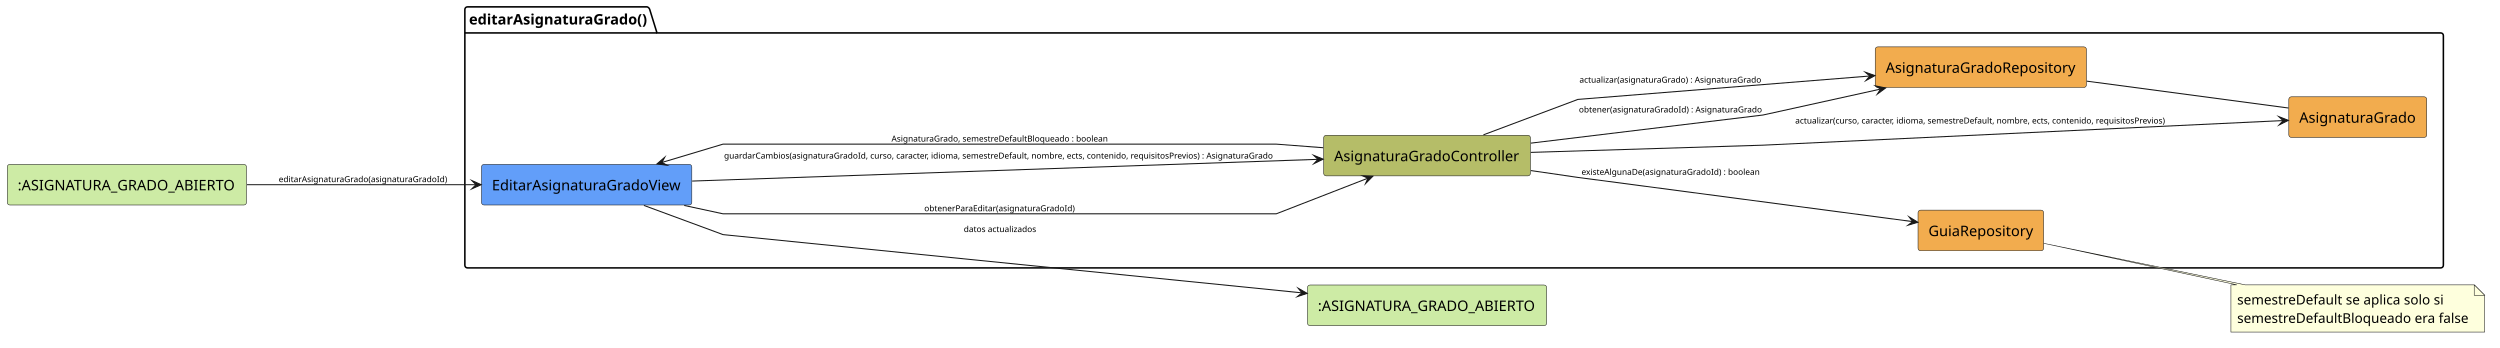
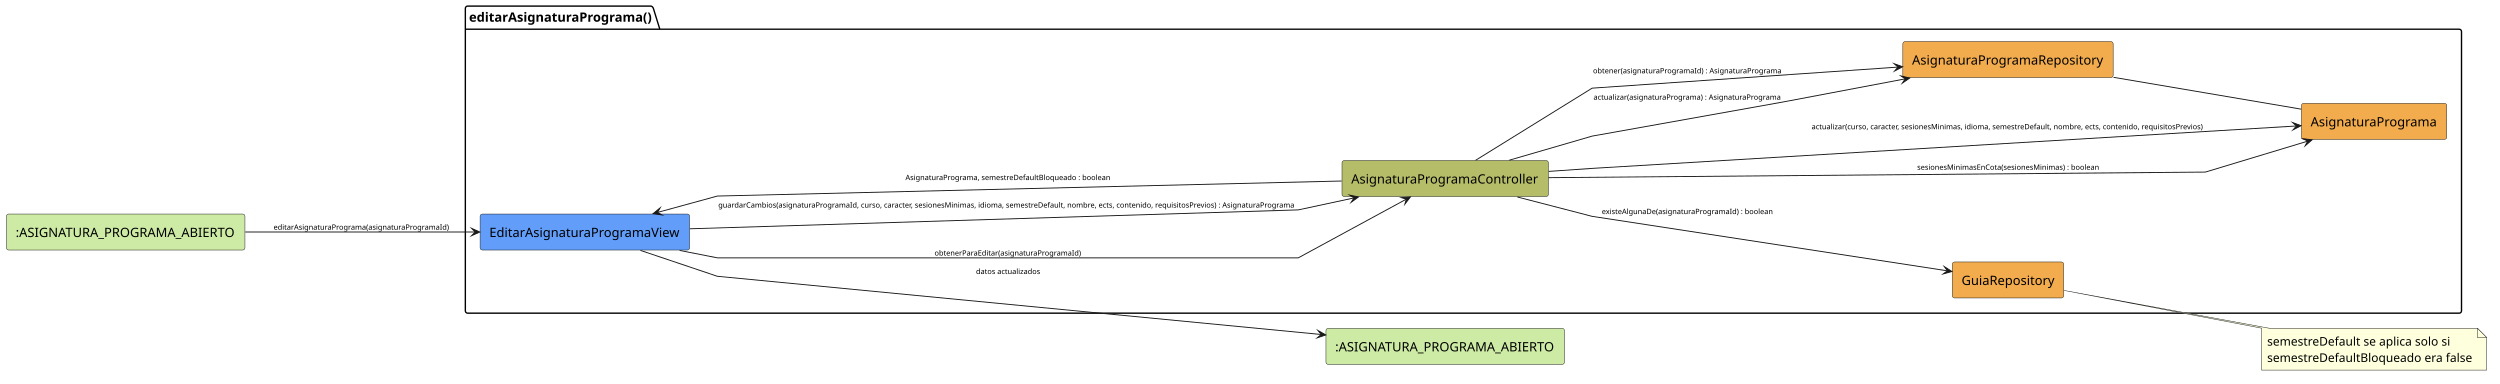
- <svg xmlns="http://www.w3.org/2000/svg" version="1.1" data-diagram-type="DESCRIPTION" style="width:2404px;height:334px;background:#FFFFFF;" width="2404px" height="334px" viewBox="0 0 2404 334" zoomAndPan="magnify" preserveAspectRatio="none" contentStyleType="text/css">
+ <svg xmlns="http://www.w3.org/2000/svg" version="1.1" data-diagram-type="DESCRIPTION" style="width:2711px;height:416px;background:#FFFFFF;" width="2711px" height="416px" viewBox="0 0 2711 416" zoomAndPan="magnify" preserveAspectRatio="none" contentStyleType="text/css">
  <defs />
  <g font-family="sans-serif" lengthAdjust="spacing">
-     <g class="cluster" data-qualified-name="editarAsignaturaGrado" id="ent0003" data-source-line="8">
-       <path d="M449.51,6.602 L622.261,6.602 A3.75,3.75 0 0 1 624.761,9.102 L631.761,31.67 L2347.05,31.67 A2.5,2.5 0 0 1 2349.55,34.17 L2349.55,255.102 A2.5,2.5 0 0 1 2347.05,257.602 L449.51,257.602 A2.5,2.5 0 0 1 447.01,255.102 L447.01,9.102 A2.5,2.5 0 0 1 449.51,6.602" style="stroke:#000;stroke-width:1.5;" fill="none" />
-       <line x1="447.01" y1="31.67" x2="631.761" y2="31.67" style="stroke:#000;stroke-width:1.5;" />
-       <text x="451.01" y="23.568" fill="#000" font-size="14" textLength="171.751" font-weight="700">editarAsignaturaGrado()</text>
+     <g class="cluster" data-qualified-name="editarAsignaturaPrograma" id="ent0003" data-source-line="8">
+       <path d="M507.12,6.602 L706.009,6.602 A3.75,3.75 0 0 1 708.509,9.102 L715.509,31.67 L2666.76,31.67 A2.5,2.5 0 0 1 2669.26,34.17 L2669.26,337.102 A2.5,2.5 0 0 1 2666.76,339.602 L507.12,339.602 A2.5,2.5 0 0 1 504.62,337.102 L504.62,9.102 A2.5,2.5 0 0 1 507.12,6.602" style="stroke:#000;stroke-width:1.5;" fill="none" />
+       <line x1="504.62" y1="31.67" x2="715.509" y2="31.67" style="stroke:#000;stroke-width:1.5;" />
+       <text x="508.62" y="23.568" fill="#000" font-size="14" textLength="197.889" font-weight="700">editarAsignaturaPrograma()</text>
    </g>
-     <g class="entity" data-qualified-name="editarAsignaturaGrado.EditarAsignaturaGradoView" id="ent0004" data-source-line="9">
-       <rect x="463.01" y="158.072" width="202.237" height="39.068" fill="#629EF9" style="stroke:#181818;stroke-width:0.5;" rx="2.5" ry="2.5" />
-       <text x="473.01" y="183.038" fill="#000" font-size="14" textLength="182.237">EditarAsignaturaGradoView</text>
+     <g class="entity" data-qualified-name="editarAsignaturaPrograma.EditarAsignaturaProgramaView" id="ent0004" data-source-line="9">
+       <rect x="520.62" y="232.072" width="227.241" height="39.068" fill="#629EF9" style="stroke:#181818;stroke-width:0.5;" rx="2.5" ry="2.5" />
+       <text x="530.62" y="257.038" fill="#000" font-size="14" textLength="207.241">EditarAsignaturaProgramaView</text>
    </g>
-     <g class="entity" data-qualified-name="editarAsignaturaGrado.AsignaturaGradoController" id="ent0005" data-source-line="10">
-       <rect x="1272.85" y="130.072" width="198.807" height="39.068" fill="#B5BD68" style="stroke:#181818;stroke-width:0.5;" rx="2.5" ry="2.5" />
-       <text x="1282.85" y="155.038" fill="#000" font-size="14" textLength="178.807">AsignaturaGradoController</text>
+     <g class="entity" data-qualified-name="editarAsignaturaPrograma.AsignaturaProgramaController" id="ent0005" data-source-line="10">
+       <rect x="1455.26" y="174.072" width="223.811" height="39.068" fill="#B5BD68" style="stroke:#181818;stroke-width:0.5;" rx="2.5" ry="2.5" />
+       <text x="1465.26" y="199.038" fill="#000" font-size="14" textLength="203.811">AsignaturaProgramaController</text>
    </g>
-     <g class="entity" data-qualified-name="editarAsignaturaGrado.AsignaturaGrado" id="ent0006" data-source-line="11">
-       <rect x="2200.92" y="93.072" width="132.63" height="39.068" fill="#F2AC4E" style="stroke:#181818;stroke-width:0.5;" rx="2.5" ry="2.5" />
-       <text x="2210.92" y="118.038" fill="#000" font-size="14" textLength="112.63">AsignaturaGrado</text>
+     <g class="entity" data-qualified-name="editarAsignaturaPrograma.AsignaturaPrograma" id="ent0006" data-source-line="11">
+       <rect x="2495.63" y="112.072" width="157.634" height="39.068" fill="#F2AC4E" style="stroke:#181818;stroke-width:0.5;" rx="2.5" ry="2.5" />
+       <text x="2505.63" y="137.038" fill="#000" font-size="14" textLength="137.634">AsignaturaPrograma</text>
    </g>
-     <g class="entity" data-qualified-name="editarAsignaturaGrado.AsignaturaGradoRepository" id="ent0007" data-source-line="12">
-       <rect x="1803.22" y="45.072" width="203.077" height="39.068" fill="#F2AC4E" style="stroke:#181818;stroke-width:0.5;" rx="2.5" ry="2.5" />
-       <text x="1813.22" y="70.038" fill="#000" font-size="14" textLength="183.077">AsignaturaGradoRepository</text>
+     <g class="entity" data-qualified-name="editarAsignaturaPrograma.AsignaturaProgramaRepository" id="ent0007" data-source-line="12">
+       <rect x="2063.43" y="45.072" width="228.081" height="39.068" fill="#F2AC4E" style="stroke:#181818;stroke-width:0.5;" rx="2.5" ry="2.5" />
+       <text x="2073.43" y="70.038" fill="#000" font-size="14" textLength="208.081">AsignaturaProgramaRepository</text>
    </g>
-     <g class="entity" data-qualified-name="editarAsignaturaGrado.GuiaRepository" id="ent0008" data-source-line="13">
-       <rect x="1844.38" y="202.072" width="120.758" height="39.068" fill="#F2AC4E" style="stroke:#181818;stroke-width:0.5;" rx="2.5" ry="2.5" />
-       <text x="1854.38" y="227.038" fill="#000" font-size="14" textLength="100.758">GuiaRepository</text>
+     <g class="entity" data-qualified-name="editarAsignaturaPrograma.GuiaRepository" id="ent0008" data-source-line="13">
+       <rect x="2117.09" y="284.072" width="120.758" height="39.068" fill="#F2AC4E" style="stroke:#181818;stroke-width:0.5;" rx="2.5" ry="2.5" />
+       <text x="2127.09" y="309.038" fill="#000" font-size="14" textLength="100.758">GuiaRepository</text>
    </g>
-     <g class="entity" data-qualified-name="AsignaturaGradoAbierto" id="ent0001" data-source-line="5">
-       <rect x="7" y="158.072" width="230.013" height="39.068" fill="#CDEBA5" style="stroke:#181818;stroke-width:0.5;" rx="2.5" ry="2.5" />
-       <text x="17" y="183.038" fill="#000" font-size="14" textLength="210.013">:ASIGNATURA_GRADO_ABIERTO</text>
+     <g class="entity" data-qualified-name="AsignaturaProgramaAbierto" id="ent0001" data-source-line="5">
+       <rect x="7" y="232.072" width="258.615" height="39.068" fill="#CDEBA5" style="stroke:#181818;stroke-width:0.5;" rx="2.5" ry="2.5" />
+       <text x="17" y="257.038" fill="#000" font-size="14" textLength="238.615">:ASIGNATURA_PROGRAMA_ABIERTO</text>
    </g>
-     <g class="entity" data-qualified-name="AsignaturaGradoAbiertoSalida" id="ent0002" data-source-line="6">
-       <rect x="1257.25" y="274.072" width="230.013" height="39.068" fill="#CDEBA5" style="stroke:#181818;stroke-width:0.5;" rx="2.5" ry="2.5" />
-       <text x="1267.25" y="299.038" fill="#000" font-size="14" textLength="210.013">:ASIGNATURA_GRADO_ABIERTO</text>
+     <g class="entity" data-qualified-name="AsignaturaProgramaAbiertoSalida" id="ent0002" data-source-line="6">
+       <rect x="1437.86" y="356.072" width="258.615" height="39.068" fill="#CDEBA5" style="stroke:#181818;stroke-width:0.5;" rx="2.5" ry="2.5" />
+       <text x="1447.86" y="381.038" fill="#000" font-size="14" textLength="238.615">:ASIGNATURA_PROGRAMA_ABIERTO</text>
    </g>
-     <g class="entity" data-qualified-name="GMN16" id="ent0017" data-source-line="28">
-       <path d="M2145.26,273.902 L2145.26,319.314 A0,0 0 0 0 2145.26,319.314 L2389.21,319.314 A0,0 0 0 0 2389.21,319.314 L2389.21,283.902 L2379.21,273.902 L2158.89,273.902 L1965.29,233.992 L2150.89,273.902 L2145.26,273.902 A0,0 0 0 0 2145.26,273.902" style="stroke:#181818;stroke-width:0.5;" fill="#FEFFDD" />
-       <path d="M2379.21,273.902 L2379.21,283.902 L2389.21,283.902 L2379.21,273.902" style="stroke:#181818;stroke-width:0.5;" fill="#FEFFDD" />
-       <text x="2151.26" y="292.799" fill="#000" font-size="13" textLength="198.835">semestreDefault se aplica solo si</text>
-       <text x="2151.26" y="310.505" fill="#000" font-size="13" textLength="222.95">semestreDefaultBloqueado era false</text>
+     <g class="entity" data-qualified-name="GMN17" id="ent0018" data-source-line="30">
+       <path d="M2452.47,355.902 L2452.47,401.314 A0,0 0 0 0 2452.47,401.314 L2696.42,401.314 A0,0 0 0 0 2696.42,401.314 L2696.42,365.902 L2686.42,355.902 L2460.47,355.902 L2238.03,314.912 L2452.47,355.902 L2452.47,355.902 A0,0 0 0 0 2452.47,355.902" style="stroke:#181818;stroke-width:0.5;" fill="#FEFFDD" />
+       <path d="M2686.42,355.902 L2686.42,365.902 L2696.42,365.902 L2686.42,355.902" style="stroke:#181818;stroke-width:0.5;" fill="#FEFFDD" />
+       <text x="2458.47" y="374.799" fill="#000" font-size="13" textLength="198.835">semestreDefault se aplica solo si</text>
+       <text x="2458.47" y="392.505" fill="#000" font-size="13" textLength="222.95">semestreDefaultBloqueado era false</text>
    </g>
    <g class="link" data-entity-1="ent0001" data-entity-2="ent0004" id="lnk9" data-source-line="16" data-link-type="dependency">
-       <path d="M237.5,177.602 C307.28,177.602 390.64,177.602 457.7,177.602" style="stroke:#181818;stroke-width:1;" fill="none" id="AsignaturaGradoAbierto-to-EditarAsignaturaGradoView" />
-       <polygon points="462.7,177.602,453.7,173.602,457.7,177.602,453.7,181.602,462.7,177.602" fill="#181818" style="stroke:#181818;stroke-width:1;stroke-linejoin:miter;stroke-miterlimit:10;" />
-       <text x="268.01" y="175.154" fill="#000" font-size="8" textLength="162.702">editarAsignaturaGrado(asignaturaGradoId)</text>
+       <path d="M265.99,251.602 C344.77,251.602 439.64,251.602 515.34,251.602" style="stroke:#181818;stroke-width:1;" fill="none" id="AsignaturaProgramaAbierto-to-EditarAsignaturaProgramaView" />
+       <polygon points="520.34,251.602,511.34,247.602,515.34,251.602,511.34,255.602,520.34,251.602" fill="#181818" style="stroke:#181818;stroke-width:1;stroke-linejoin:miter;stroke-miterlimit:10;" />
+       <text x="296.62" y="249.154" fill="#000" font-size="8" textLength="191.278">editarAsignaturaPrograma(asignaturaProgramaId)</text>
    </g>
    <g class="link" data-entity-1="ent0004" data-entity-2="ent0005" id="lnk10" data-source-line="18" data-link-type="dependency">
-       <path d="M657.96,197.582 C678.99,202.102 695.25,205.602 695.25,205.602 C695.25,205.602 1227.25,205.602 1227.25,205.602 C1227.25,205.602 1274.03,187.414 1315.42,171.324" style="stroke:#181818;stroke-width:1;" fill="none" id="EditarAsignaturaGradoView-to-AsignaturaGradoController" />
-       <polygon points="1320.08,169.512,1310.242,169.045,1315.42,171.324,1313.141,176.501,1320.08,169.512" fill="#181818" style="stroke:#181818;stroke-width:1;stroke-linejoin:miter;stroke-miterlimit:10;" />
-       <text x="888.75" y="203.154" fill="#000" font-size="8" textLength="145.318">obtenerParaEditar(asignaturaGradoId)</text>
+       <path d="M736.99,271.582 C760.03,276.102 777.86,279.602 777.86,279.602 C777.86,279.602 1407.86,279.602 1407.86,279.602 C1407.86,279.602 1478.287,241.349 1525.057,215.939" style="stroke:#181818;stroke-width:1;" fill="none" id="EditarAsignaturaProgramaView-to-AsignaturaProgramaController" />
+       <polygon points="1529.45,213.552,1519.632,214.334,1525.057,215.939,1523.451,221.363,1529.45,213.552" fill="#181818" style="stroke:#181818;stroke-width:1;stroke-linejoin:miter;stroke-miterlimit:10;" />
+       <text x="1013.36" y="277.154" fill="#000" font-size="8" textLength="159.606">obtenerParaEditar(asignaturaProgramaId)</text>
    </g>
    <g class="link" data-entity-1="ent0005" data-entity-2="ent0004" id="lnk13" data-source-line="23" data-link-type="dependency">
-       <path d="M1272.42,142.052 C1247.29,140.132 1227.25,138.602 1227.25,138.602 C1227.25,138.602 695.25,138.602 695.25,138.602 C695.25,138.602 668.519,146.616 636.509,156.216" style="stroke:#181818;stroke-width:1;" fill="none" id="AsignaturaGradoController-to-EditarAsignaturaGradoView" />
-       <polygon points="631.72,157.652,641.49,158.898,636.509,156.216,639.192,151.235,631.72,157.652" fill="#181818" style="stroke:#181818;stroke-width:1;stroke-linejoin:miter;stroke-miterlimit:10;" />
-       <text x="857.25" y="136.154" fill="#000" font-size="8" textLength="208.581">AsignaturaGrado, semestreDefaultBloqueado : boolean</text>
+       <path d="M1454.89,196.292 C1237.59,201.522 777.86,212.602 777.86,212.602 C777.86,212.602 748.133,220.733 713.043,230.333" style="stroke:#181818;stroke-width:1;" fill="none" id="AsignaturaProgramaController-to-EditarAsignaturaProgramaView" />
+       <polygon points="708.22,231.652,717.957,233.135,713.043,230.333,715.845,225.419,708.22,231.652" fill="#181818" style="stroke:#181818;stroke-width:1;stroke-linejoin:miter;stroke-miterlimit:10;" />
+       <text x="981.86" y="195.264" fill="#000" font-size="8" textLength="222.869">AsignaturaPrograma, semestreDefaultBloqueado : boolean</text>
    </g>
    <g class="link" data-entity-1="ent0004" data-entity-2="ent0005" id="lnk14" data-source-line="25" data-link-type="dependency">
-       <path d="M665.6,174.112 C821.02,168.722 1112.913,158.575 1267.373,153.215" style="stroke:#181818;stroke-width:1;" fill="none" id="EditarAsignaturaGradoView-to-AsignaturaGradoController-1" />
-       <polygon points="1272.37,153.042,1263.237,149.357,1267.373,153.215,1263.514,157.352,1272.37,153.042" fill="#181818" style="stroke:#181818;stroke-width:1;stroke-linejoin:miter;stroke-miterlimit:10;" />
-       <text x="696.25" y="152.514" fill="#000" font-size="8" textLength="530.825">guardarCambios(asignaturaGradoId, curso, caracter, idioma, semestreDefault, nombre, ects, contenido, requisitosPrevios) : AsignaturaGrado</text>
+       <path d="M747.99,248.102 C962.44,241.442 1407.86,227.602 1407.86,227.602 C1407.86,227.602 1433.811,222.032 1468.271,214.632" style="stroke:#181818;stroke-width:1;" fill="none" id="EditarAsignaturaProgramaView-to-AsignaturaProgramaController-1" />
+       <polygon points="1473.16,213.582,1463.521,211.561,1468.271,214.632,1465.2,219.382,1473.16,213.582" fill="#181818" style="stroke:#181818;stroke-width:1;stroke-linejoin:miter;stroke-miterlimit:10;" />
+       <text x="778.86" y="225.154" fill="#000" font-size="8" textLength="628.12">guardarCambios(asignaturaProgramaId, curso, caracter, sesionesMinimas, idioma, semestreDefault, nombre, ects, contenido, requisitosPrevios) : AsignaturaPrograma</text>
    </g>
    <g class="link" data-entity-1="ent0005" data-entity-2="ent0007" id="lnk11" data-source-line="20" data-link-type="dependency">
-       <path d="M1472.06,137.642 C1566.71,126.172 1695.26,110.602 1695.26,110.602 C1695.26,110.602 1752.067,98.069 1808.337,85.659" style="stroke:#181818;stroke-width:1;" fill="none" id="AsignaturaGradoController-to-AsignaturaGradoRepository" />
-       <polygon points="1813.22,84.582,1803.57,82.614,1808.337,85.659,1805.293,90.426,1813.22,84.582" fill="#181818" style="stroke:#181818;stroke-width:1;stroke-linejoin:miter;stroke-miterlimit:10;" />
-       <text x="1518.26" y="108.154" fill="#000" font-size="8" textLength="176.75">obtener(asignaturaGradoId) : AsignaturaGrado</text>
+       <path d="M1600.2,173.772 C1646.46,145.142 1726.47,95.602 1726.47,95.602 C1726.47,95.602 1924.912,81.935 2058.222,72.755" style="stroke:#181818;stroke-width:1;" fill="none" id="AsignaturaProgramaController-to-AsignaturaProgramaRepository" />
+       <polygon points="2063.21,72.412,2053.956,69.04,2058.222,72.755,2054.506,77.021,2063.21,72.412" fill="#181818" style="stroke:#181818;stroke-width:1;stroke-linejoin:miter;stroke-miterlimit:10;" />
+       <text x="1727.47" y="79.514" fill="#000" font-size="8" textLength="205.325">obtener(asignaturaProgramaId) : AsignaturaPrograma</text>
    </g>
-     <g class="link" data-entity-1="ent0005" data-entity-2="ent0007" id="lnk19" data-source-line="30" data-link-type="dependency">
-       <path d="M1426.47,129.652 C1467.49,114.272 1517.26,95.602 1517.26,95.602 C1517.26,95.602 1683.466,82.272 1797.986,73.092" style="stroke:#181818;stroke-width:1;" fill="none" id="AsignaturaGradoController-to-AsignaturaGradoRepository-1" />
-       <polygon points="1802.97,72.692,1793.679,69.424,1797.986,73.092,1794.318,77.398,1802.97,72.692" fill="#181818" style="stroke:#181818;stroke-width:1;stroke-linejoin:miter;stroke-miterlimit:10;" />
-       <text x="1518.76" y="79.514" fill="#000" font-size="8" textLength="175.526">actualizar(asignaturaGrado) : AsignaturaGrado</text>
+     <g class="link" data-entity-1="ent0005" data-entity-2="ent0007" id="lnk20" data-source-line="32" data-link-type="dependency">
+       <path d="M1636.68,173.702 C1679.46,161.262 1726.47,147.602 1726.47,147.602 C1726.47,147.602 1933.47,110.602 1933.47,110.602 C1933.47,110.602 2000.457,97.922 2066.037,85.512" style="stroke:#181818;stroke-width:1;" fill="none" id="AsignaturaProgramaController-to-AsignaturaProgramaRepository-1" />
+       <polygon points="2070.95,84.582,2061.363,82.325,2066.037,85.512,2062.851,90.186,2070.95,84.582" fill="#181818" style="stroke:#181818;stroke-width:1;stroke-linejoin:miter;stroke-miterlimit:10;" />
+       <text x="1727.97" y="108.154" fill="#000" font-size="8" textLength="204.101">actualizar(asignaturaPrograma) : AsignaturaPrograma</text>
    </g>
    <g class="link" data-entity-1="ent0005" data-entity-2="ent0008" id="lnk12" data-source-line="21" data-link-type="dependency">
-       <path d="M1472.09,164.022 C1497.22,167.682 1517.26,170.602 1517.26,170.602 C1517.26,170.602 1730.843,198.788 1839.263,213.098" style="stroke:#181818;stroke-width:1;" fill="none" id="AsignaturaGradoController-to-GuiaRepository" />
-       <polygon points="1844.22,213.752,1835.821,208.609,1839.263,213.098,1834.774,216.54,1844.22,213.752" fill="#181818" style="stroke:#181818;stroke-width:1;stroke-linejoin:miter;stroke-miterlimit:10;" />
-       <text x="1520.76" y="168.154" fill="#000" font-size="8" textLength="171.942">existeAlgunaDe(asignaturaGradoId) : boolean</text>
+       <path d="M1645.46,213.622 C1685.65,224.032 1726.47,234.602 1726.47,234.602 C1726.47,234.602 1989.368,274.914 2111.768,293.684" style="stroke:#181818;stroke-width:1;" fill="none" id="AsignaturaProgramaController-to-GuiaRepository" />
+       <polygon points="2116.71,294.442,2108.42,289.124,2111.768,293.684,2107.208,297.032,2116.71,294.442" fill="#181818" style="stroke:#181818;stroke-width:1;stroke-linejoin:miter;stroke-miterlimit:10;" />
+       <text x="1736.97" y="232.154" fill="#000" font-size="8" textLength="186.23">existeAlgunaDe(asignaturaProgramaId) : boolean</text>
    </g>
    <g class="link" data-entity-1="ent0005" data-entity-2="ent0006" id="lnk15" data-source-line="27" data-link-type="dependency">
-       <path d="M1472.06,146.542 C1566.71,143.602 1695.26,139.602 1695.26,139.602 C1695.26,139.602 2045.326,123.048 2195.466,115.948" style="stroke:#181818;stroke-width:1;" fill="none" id="AsignaturaGradoController-to-AsignaturaGrado" />
-       <polygon points="2200.46,115.712,2191.281,112.142,2195.466,115.948,2191.659,120.133,2200.46,115.712" fill="#181818" style="stroke:#181818;stroke-width:1;stroke-linejoin:miter;stroke-miterlimit:10;" />
-       <text x="1726.26" y="118.804" fill="#000" font-size="8" textLength="357.852">actualizar(curso, caracter, idioma, semestreDefault, nombre, ects, contenido, requisitosPrevios)</text>
+       <path d="M1679.2,192.662 C1903.93,190.752 2391.47,186.602 2391.47,186.602 C2391.47,186.602 2450.414,168.788 2502.444,153.068" style="stroke:#181818;stroke-width:1;" fill="none" id="AsignaturaProgramaController-to-AsignaturaPrograma" />
+       <polygon points="2507.23,151.622,2497.458,150.396,2502.444,153.068,2499.772,158.054,2507.23,151.622" fill="#181818" style="stroke:#181818;stroke-width:1;stroke-linejoin:miter;stroke-miterlimit:10;" />
+       <text x="2078.97" y="184.154" fill="#000" font-size="8" textLength="197.366">sesionesMinimasEnCota(sesionesMinimas) : boolean</text>
    </g>
-     <g class="link" data-entity-1="ent0007" data-entity-2="ent0006" id="lnk20" data-source-line="32" data-link-type="association">
-       <path d="M2006.66,78.042 C2068.72,86.302 2146.48,96.662 2200.63,103.872" style="stroke:#181818;stroke-width:1;" fill="none" id="AsignaturaGradoRepository-AsignaturaGrado" />
+     <g class="link" data-entity-1="ent0005" data-entity-2="ent0006" id="lnk16" data-source-line="29" data-link-type="dependency">
+       <path d="M1679.4,185.872 C1705.8,184.042 1726.47,182.602 1726.47,182.602 C1726.47,182.602 2280.619,149.243 2490.289,136.613" style="stroke:#181818;stroke-width:1;" fill="none" id="AsignaturaProgramaController-to-AsignaturaPrograma-1" />
+       <polygon points="2495.28,136.312,2486.056,132.86,2490.289,136.613,2486.537,140.846,2495.28,136.312" fill="#181818" style="stroke:#181818;stroke-width:1;stroke-linejoin:miter;stroke-miterlimit:10;" />
+       <text x="1964.47" y="140.174" fill="#000" font-size="8" textLength="426.571">actualizar(curso, caracter, sesionesMinimas, idioma, semestreDefault, nombre, ects, contenido, requisitosPrevios)</text>
    </g>
-     <g class="link" data-entity-1="ent0004" data-entity-2="ent0002" id="lnk21" data-source-line="34" data-link-type="dependency">
-       <path d="M619.18,197.542 C654.93,210.732 695.25,225.602 695.25,225.602 C695.25,225.602 1059.225,262.222 1251.985,281.612" style="stroke:#181818;stroke-width:1;" fill="none" id="EditarAsignaturaGradoView-to-AsignaturaGradoAbiertoSalida" />
-       <polygon points="1256.96,282.112,1248.406,277.231,1251.985,281.612,1247.605,285.191,1256.96,282.112" fill="#181818" style="stroke:#181818;stroke-width:1;stroke-linejoin:miter;stroke-miterlimit:10;" />
-       <text x="926.75" y="223.154" fill="#000" font-size="8" textLength="69.663">datos actualizados</text>
+     <g class="link" data-entity-1="ent0007" data-entity-2="ent0006" id="lnk21" data-source-line="34" data-link-type="association">
+       <path d="M2291.92,83.852 C2357.11,94.912 2437.31,108.512 2495.42,118.372" style="stroke:#181818;stroke-width:1;" fill="none" id="AsignaturaProgramaRepository-AsignaturaPrograma" />
+     </g>
+     <g class="link" data-entity-1="ent0004" data-entity-2="ent0002" id="lnk22" data-source-line="36" data-link-type="dependency">
+       <path d="M694.48,271.542 C733.67,284.732 777.86,299.602 777.86,299.602 C777.86,299.602 1209.403,341.212 1432.773,362.742" style="stroke:#181818;stroke-width:1;" fill="none" id="EditarAsignaturaProgramaView-to-AsignaturaProgramaAbiertoSalida" />
+       <polygon points="1437.75,363.222,1429.175,358.377,1432.773,362.742,1428.408,366.34,1437.75,363.222" fill="#181818" style="stroke:#181818;stroke-width:1;stroke-linejoin:miter;stroke-miterlimit:10;" />
+       <text x="1058.36" y="297.154" fill="#000" font-size="8" textLength="69.663">datos actualizados</text>
    </g>
  </g>
</svg>
